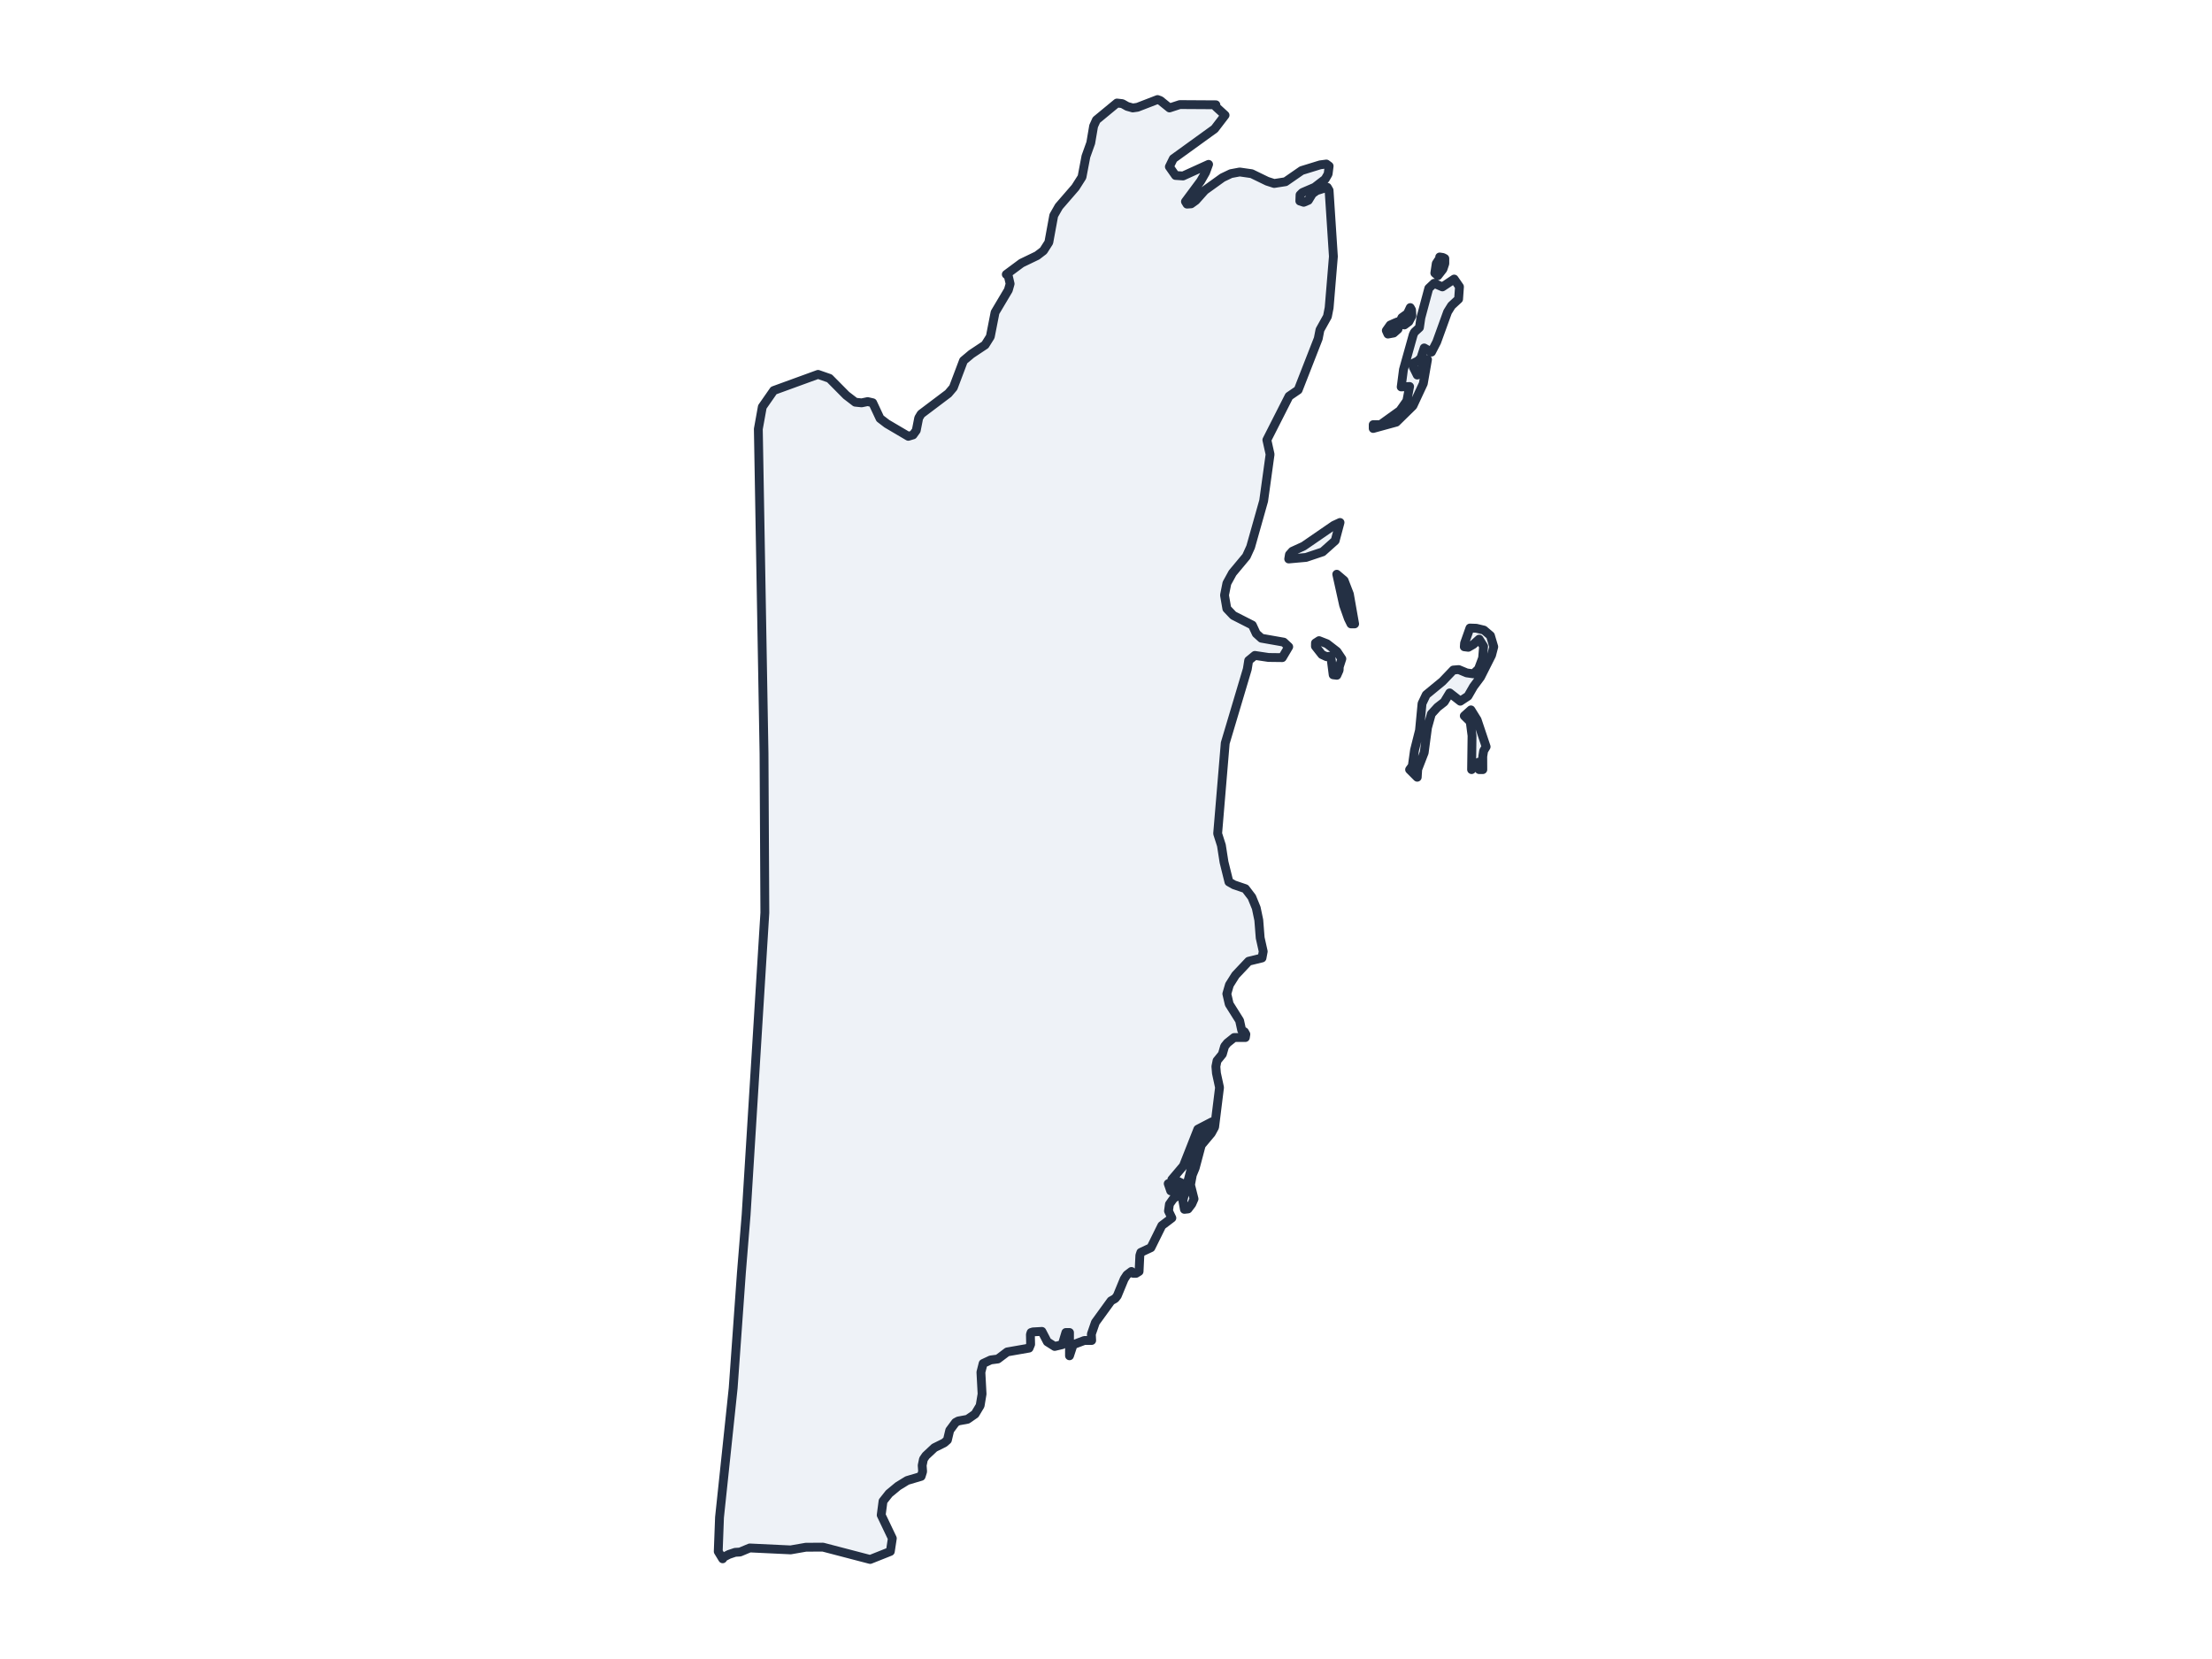
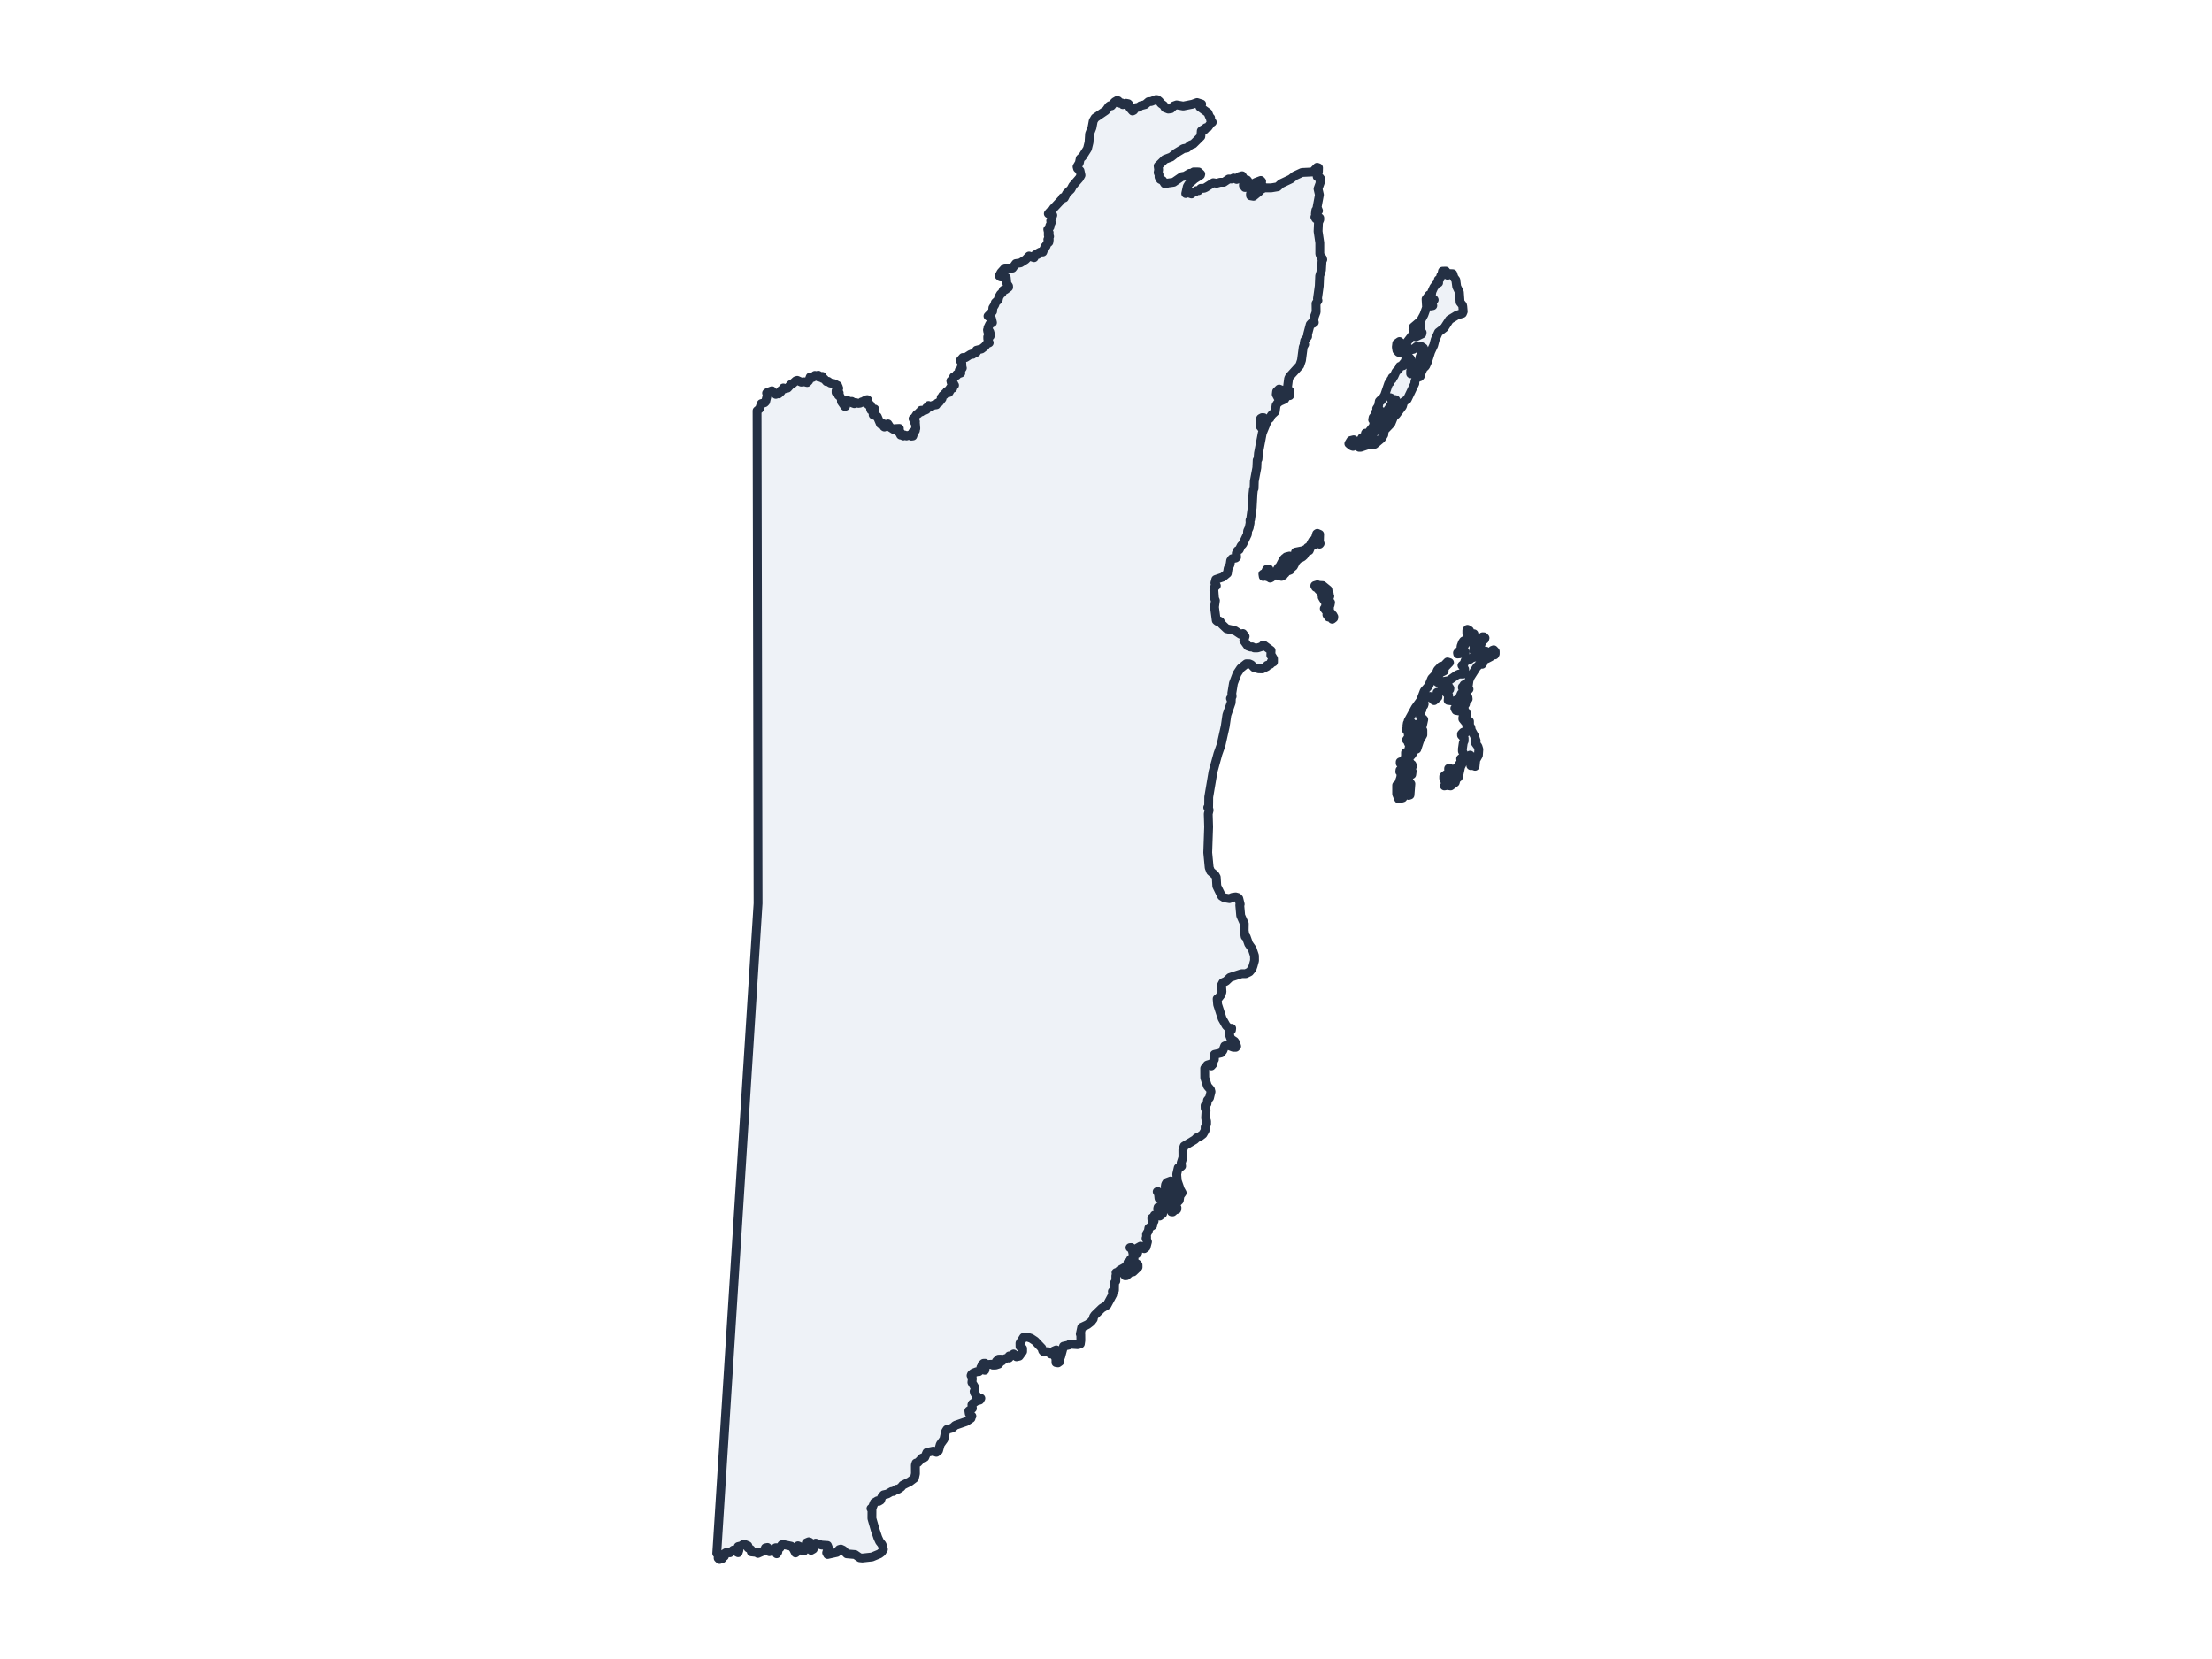
<svg xmlns="http://www.w3.org/2000/svg" viewBox="0 0 400 300" width="400" height="300">
-   <path d="M134.07 230.13 L134.92 219.7 L138.31 165.06 L138.16 136.27 L137.13 77.58 L137.85 73.58 L139.91 70.62 L147.93 67.7 L150.0 68.42 L153.03 71.48 L154.66 72.73 L155.81 72.85 L156.9 72.62 L157.81 72.83 L159.14 75.67 L160.38 76.62 L164.25 78.9 L165.11 78.64 L165.69 77.83 L166.13 75.59 L166.56 74.87 L171.48 71.16 L172.39 70.09 L174.23 65.22 L175.66 64.02 L178.14 62.37 L179.08 60.87 L179.94 56.49 L182.34 52.45 L182.66 51.32 L182.33 49.91 L181.97 49.62 L184.72 47.58 L187.54 46.22 L188.69 45.34 L189.66 43.82 L190.55 38.97 L191.48 37.34 L194.46 33.9 L195.66 32.01 L196.37 28.28 L197.24 25.85 L197.76 22.8 L198.26 21.7 L201.98 18.63 L202.95 18.74 L203.84 19.24 L204.84 19.52 L205.69 19.4 L209.32 18.0 L209.82 18.18 L211.48 19.52 L213.35 18.91 L219.87 18.95 L219.87 19.31 L221.53 20.83 L219.64 23.3 L212.17 28.7 L211.46 30.15 L212.57 31.73 L213.93 31.82 L218.55 29.72 L218.01 31.19 L217.11 32.76 L214.37 36.45 L214.65 36.91 L215.39 36.86 L216.24 36.25 L217.87 34.42 L221.07 32.12 L222.58 31.4 L224.18 31.1 L226.34 31.41 L229.14 32.77 L230.41 33.18 L232.46 32.86 L235.38 30.84 L238.72 29.81 L239.85 29.66 L240.35 30.03 L240.17 31.46 L239.63 32.4 L237.72 33.87 L235.51 34.82 L235.09 35.24 L235.05 36.35 L235.75 36.58 L236.59 36.23 L237.32 35.03 L238.1 34.47 L240.02 33.87 L240.34 34.42 L241.12 46.38 L240.35 55.65 L240.04 57.23 L238.69 59.65 L238.38 61.23 L234.75 70.52 L233.1 71.65 L229.09 79.55 L229.67 82.16 L228.51 90.56 L226.15 98.92 L225.38 100.61 L222.88 103.61 L221.86 105.47 L221.43 107.63 L221.85 110.06 L223.02 111.29 L226.46 113.04 L227.17 114.57 L228.1 115.41 L232.14 116.12 L233.04 116.96 L231.88 118.92 L229.39 118.89 L226.92 118.52 L225.8 119.44 L225.55 121.0 L221.56 134.38 L220.19 150.74 L220.87 152.87 L221.34 155.89 L222.23 159.48 L223.14 160.0 L225.2 160.7 L226.37 162.23 L227.17 164.19 L227.63 166.39 L227.88 169.59 L228.43 172.05 L228.21 173.23 L225.8 173.82 L223.43 176.33 L222.32 178.09 L221.85 179.71 L222.28 181.57 L224.16 184.56 L224.54 186.3 L225.04 186.58 L225.29 187.03 L225.2 187.62 L223.17 187.62 L221.94 188.6 L221.45 189.21 L221.04 190.63 L220.08 191.81 L219.87 192.86 L219.97 194.07 L220.53 196.65 L219.64 203.82 L219.04 204.92 L217.23 207.08 L216.13 211.21 L215.61 212.47 L215.28 214.25 L215.92 216.8 L215.51 217.73 L214.83 218.62 L214.18 218.69 L213.89 217.11 L216.91 205.62 L218.53 203.89 L219.15 202.87 L216.61 204.19 L214.0 210.82 L211.91 213.29 L212.54 213.39 L213.89 214.04 L212.73 214.52 L211.25 214.04 L211.7 215.35 L213.22 215.42 L213.22 216.05 L212.19 216.74 L211.47 217.76 L211.3 218.98 L211.91 220.25 L210.09 221.63 L208.12 225.62 L206.3 226.47 L206.12 227.02 L205.98 229.92 L205.43 230.26 L204.92 230.26 L204.6 230.1 L204.6 229.92 L203.78 230.54 L203.29 231.29 L202.04 234.32 L201.66 234.81 L200.91 235.24 L198.08 239.14 L197.35 241.25 L197.41 242.4 L196.09 242.4 L194.06 243.16 L193.4 245.17 L193.4 240.96 L192.74 240.96 L192.08 243.16 L190.72 243.48 L189.39 242.64 L188.41 240.76 L186.8 240.85 L186.45 240.96 L186.33 241.32 L186.37 243.1 L186.09 243.78 L182.14 244.47 L180.44 245.75 L179.15 245.92 L177.78 246.56 L177.38 248.14 L177.59 252.07 L177.24 254.18 L176.32 255.71 L174.96 256.65 L173.28 256.96 L172.79 257.23 L171.74 258.65 L171.32 260.41 L170.73 260.92 L168.97 261.79 L167.42 263.24 L166.99 263.87 L166.76 264.99 L166.84 266.11 L166.57 266.97 L164.05 267.72 L162.39 268.74 L160.77 270.08 L159.68 271.46 L159.35 273.97 L161.36 278.18 L161.0 280.55 L157.35 282.0 L148.81 279.77 L145.72 279.79 L142.97 280.27 L135.58 279.92 L133.81 280.66 L132.94 280.71 L131.81 281.09 L130.9 281.56 L130.68 281.88 L129.88 280.56 L130.11 274.39 L132.58 251.01 L134.07 230.13 Z M264.79 129.45 L265.99 128.37 L267.11 130.17 L268.74 135.03 L268.29 135.78 L268.13 136.78 L268.14 139.17 L267.48 139.17 L267.48 137.79 L266.56 138.25 L266.11 139.17 L266.19 133.04 L265.86 130.5 L264.79 129.45 Z M265.81 113.57 L266.96 113.61 L268.34 113.94 L269.52 114.94 L270.12 116.96 L269.72 118.49 L267.73 122.44 L266.45 124.16 L265.46 125.88 L264.07 126.8 L262.15 125.3 L261.16 126.94 L259.94 127.89 L258.83 129.11 L258.14 131.58 L257.54 136.1 L256.37 139.12 L256.28 140.55 L254.9 139.17 L255.39 138.5 L255.79 135.64 L256.69 132.07 L257.15 127.22 L257.91 125.63 L260.83 123.23 L262.81 121.16 L263.78 121.08 L265.22 121.68 L266.43 121.85 L267.36 120.97 L268.1 118.99 L268.28 116.87 L267.48 115.58 L266.41 116.54 L265.52 117.05 L264.79 116.96 L264.84 116.31 L265.81 113.57 Z M241.73 103.84 L243.06 104.97 L244.01 107.43 L244.96 112.82 L244.3 112.82 L243.82 111.84 L242.97 109.44 L241.73 103.84 Z M233.7 99.69 L235.73 98.76 L241.2 95.0 L242.32 94.48 L241.44 97.77 L239.18 99.79 L236.17 100.8 L233.04 101.08 L233.17 100.29 L233.7 99.69 Z M257.54 65.0 L258.14 65.0 L257.38 69.36 L255.5 73.39 L252.49 76.34 L248.32 77.48 L248.32 76.79 L249.63 76.79 L253.15 74.26 L254.4 72.49 L254.9 69.89 L253.38 69.97 L253.79 66.83 L255.56 60.51 L255.77 60.07 L256.68 59.23 L256.94 57.45 L258.37 52.13 L259.32 51.23 L260.83 51.88 L262.96 50.46 L263.92 51.85 L263.76 54.09 L262.48 55.27 L261.77 56.41 L259.8 61.85 L258.86 63.67 L257.54 62.92 L256.94 64.74 L256.38 65.28 L255.56 65.69 L255.56 66.37 L256.28 67.82 L257.18 66.49 L257.54 65.0 Z M239.96 116.41 L241.76 117.8 L242.65 119.13 L242.18 120.58 L242.16 121.19 L241.75 122.11 L241.08 122.03 L240.65 118.65 L239.88 118.75 L239.04 118.36 L237.87 116.87 L237.88 116.27 L238.53 115.85 L239.96 116.41 Z M252.17 58.43 L252.73 58.2 L253.02 58.48 L252.8 59.53 L252.02 60.22 L250.98 60.41 L250.69 59.77 L251.39 58.78 L252.17 58.43 Z M255.02 55.62 L255.25 56.03 L255.32 57.11 L254.76 58.17 L253.96 58.76 L253.62 58.69 L253.34 57.78 L253.51 57.43 L254.51 56.71 L255.02 55.62 Z M260.92 46.56 L261.27 46.74 L261.27 47.67 L260.93 48.68 L260.01 49.86 L259.46 49.38 L259.72 47.65 L260.11 47.05 L260.41 47.29 L260.34 46.47 L260.92 46.56 Z" fill="#eef2f7" stroke="#243044" stroke-width="1.6" stroke-linejoin="round" fill-rule="evenodd" />
+   <path d="M265.45 126.1 L264.97 126.35 L264.73 126.35 L264.48 126.1 L264.24 126.11 L264.05 126.73 L263.48 127.33 L263.56 127.74 L263.08 128.08 L263.28 128.46 L263.76 128.55 L264.33 128.3 L264.53 128.85 L264.45 128.93 L264.69 129.09 L264.69 129.69 L264.53 129.77 L264.53 130.02 L265.41 131.12 L265.25 131.45 L265.25 132.3 L265.13 132.42 L264.57 132.42 L264.29 132.72 L264.29 132.97 L264.77 133.48 L264.77 133.98 L264.61 134.32 L264.45 135.42 L264.45 135.84 L264.77 136.51 L264.61 136.85 L264.13 137.19 L264.2 137.77 L263.89 138.2 L263.73 138.7 L263.81 139.04 L263.69 139.17 L263.12 139.0 L262.8 139.34 L262.15 138.91 L261.96 138.96 L261.96 139.21 L262.2 139.55 L262.12 139.8 L262.52 140.05 L262.48 140.18 L262.12 140.13 L262.12 140.73 L262.0 140.77 L261.64 140.39 L261.64 140.14 L261.43 140.09 L261.07 140.39 L261.07 140.81 L261.19 141.1 L262.0 141.1 L262.44 141.57 L262.44 141.74 L262.0 141.86 L261.6 141.69 L261.19 142.12 L261.68 142.03 L262.32 142.12 L263.16 141.49 L263.32 140.9 L263.72 140.56 L264.12 138.7 L264.89 137.14 L265.53 137.06 L265.85 136.55 L266.37 137.02 L266.62 137.61 L266.26 137.56 L266.06 137.78 L265.97 138.45 L266.33 138.41 L266.74 138.57 L266.86 137.44 L267.34 136.59 L267.42 135.5 L267.26 134.99 L266.78 134.32 L266.94 133.98 L266.62 133.05 L266.06 132.04 L265.97 131.54 L265.73 131.2 L265.73 130.44 L265.41 130.19 L265.25 129.77 L265.17 128.93 L264.77 128.34 L264.77 127.5 L265.01 127.33 L265.09 126.9 L265.49 126.4 L265.45 126.1 Z M266.5 115.57 L266.38 115.53 L266.62 115.02 L266.54 114.6 L265.93 114.55 L265.73 114.34 L265.73 114.01 L265.37 113.8 L265.25 114.0 L265.25 114.52 L265.41 115.36 L265.25 115.61 L264.65 115.91 L264.45 116.2 L264.2 116.88 L264.2 117.38 L263.56 118.05 L263.6 118.26 L263.97 118.22 L264.25 117.93 L264.93 118.06 L264.93 117.8 L264.69 117.63 L264.69 116.88 L265.53 115.74 L265.69 115.74 L266.17 116.07 L266.73 116.24 L266.78 116.62 L266.54 116.96 L266.53 117.8 L266.82 117.93 L267.14 117.84 L267.5 118.65 L266.18 118.94 L265.77 119.27 L265.21 119.44 L265.05 119.36 L264.93 119.48 L264.77 119.99 L264.37 120.33 L264.85 121.0 L264.84 121.68 L264.57 121.89 L263.84 121.89 L263.44 122.06 L262.0 123.07 L259.99 123.41 L259.63 123.11 L259.63 122.86 L259.87 122.69 L260.39 121.72 L261.15 121.34 L261.15 121.0 L260.75 120.75 L261.19 120.79 L262.12 119.82 L261.75 119.7 L261.03 120.45 L260.59 120.5 L259.95 121.17 L259.62 121.93 L258.9 122.69 L258.34 124.04 L257.54 124.96 L256.9 126.65 L255.94 127.99 L254.64 130.36 L254.85 130.57 L255.29 130.7 L254.61 130.66 L254.49 130.78 L254.41 131.29 L254.57 131.54 L254.33 131.87 L254.36 132.09 L254.77 132.17 L254.97 131.88 L254.97 131.45 L255.17 131.08 L255.41 131.07 L255.45 131.37 L255.57 131.41 L256.21 130.99 L256.33 131.37 L256.01 131.54 L256.01 131.87 L256.29 132.0 L256.49 132.3 L256.57 132.89 L256.29 133.1 L255.97 133.1 L255.65 132.84 L255.01 132.76 L254.76 132.51 L254.64 132.55 L254.69 133.1 L255.25 133.01 L255.53 133.14 L254.77 133.19 L254.33 133.81 L255.81 133.6 L256.17 134.15 L256.05 134.28 L255.81 134.19 L255.49 134.28 L255.17 133.94 L254.77 133.94 L254.65 134.32 L254.84 134.7 L255.05 134.83 L255.05 135.08 L254.81 135.25 L254.81 135.84 L254.61 136.13 L254.45 135.96 L254.16 136.09 L254.16 137.19 L253.84 137.35 L253.8 137.57 L253.2 137.78 L253.2 138.03 L253.52 138.2 L253.64 139.08 L254.24 139.21 L253.16 139.25 L253.12 139.55 L253.28 139.71 L253.36 140.13 L253.28 140.64 L252.88 141.82 L252.56 141.99 L252.56 143.59 L252.92 144.48 L253.68 144.27 L253.6 143.93 L253.28 143.51 L253.2 142.92 L253.36 142.67 L253.32 141.78 L253.48 141.95 L253.8 141.95 L254.29 142.2 L254.48 142.41 L254.41 143.34 L254.64 143.51 L254.73 143.84 L254.97 143.76 L255.13 141.74 L254.57 140.9 L254.69 140.17 L254.52 140.18 L254.09 140.56 L253.56 141.36 L253.44 141.31 L253.44 140.73 L253.72 139.75 L254.13 139.84 L254.45 139.67 L254.41 139.88 L254.61 140.01 L254.93 139.92 L255.17 140.1 L255.29 140.05 L255.37 139.46 L254.97 139.3 L254.77 138.75 L254.25 138.7 L254.16 138.45 L254.28 138.32 L254.36 138.41 L254.84 138.32 L255.09 138.57 L255.45 138.53 L255.33 138.24 L255.08 138.24 L254.81 138.03 L254.97 137.86 L254.73 137.35 L254.81 136.85 L255.21 136.6 L255.61 136.01 L255.69 135.67 L255.53 135.33 L255.89 135.29 L256.21 135.46 L256.73 133.89 L257.3 132.89 L257.3 132.05 L257.06 131.71 L257.06 131.46 L257.22 131.21 L257.46 130.11 L257.34 129.98 L257.18 130.23 L257.06 130.11 L256.82 129.52 L256.81 128.76 L257.14 128.34 L257.06 127.92 L257.46 127.58 L257.54 127.33 L257.46 126.57 L258.14 126.02 L258.62 125.94 L259.19 126.1 L259.31 126.4 L259.14 126.56 L259.34 126.69 L260.03 126.06 L260.03 125.56 L259.86 125.22 L260.39 125.09 L260.71 124.75 L261.43 124.59 L261.84 124.17 L262.0 124.17 L262.19 124.46 L262.16 124.67 L261.68 124.67 L261.48 124.96 L261.47 125.22 L261.96 125.72 L261.87 126.65 L262.96 126.78 L263.81 126.4 L264.24 125.43 L264.97 125.17 L265.65 124.63 L265.37 124.33 L264.97 124.33 L264.65 124.5 L264.45 124.38 L264.45 124.21 L264.69 124.04 L264.73 123.83 L264.97 124.24 L265.29 124.25 L265.49 124.12 L265.65 123.02 L265.89 122.43 L267.01 120.67 L267.54 120.12 L268.02 120.12 L268.22 119.82 L268.06 119.32 L268.26 119.11 L268.58 119.02 L268.9 119.11 L269.55 118.77 L269.79 118.43 L270.28 118.44 L270.39 118.23 L270.39 117.8 L270.11 117.5 L269.87 117.59 L269.47 118.1 L269.22 118.1 L268.98 118.35 L268.74 117.76 L267.94 117.67 L267.86 117.75 L267.5 117.21 L267.3 117.16 L267.18 116.96 L267.82 116.54 L267.98 115.94 L268.46 115.61 L268.54 115.36 L268.34 115.15 L268.1 115.14 L267.62 115.65 L267.06 115.91 L266.73 115.91 L266.5 115.57 Z M240.8 110.95 L240.19 110.94 L239.94 111.17 L240.19 111.28 L240.21 111.58 L240.49 111.56 L240.65 111.4 L240.6 111.6 L240.78 111.41 L240.66 111.56 L240.9 111.97 L241.17 111.76 L241.2 111.53 L241.03 111.22 L240.78 111.15 L240.8 110.95 Z M240.52 109.39 L240.61 108.93 L240.32 109.4 L240.37 109.0 L240.04 109.04 L239.71 109.49 L239.63 109.93 L239.47 110.04 L239.84 110.52 L240.32 110.66 L239.97 110.83 L240.53 110.64 L240.44 110.43 L240.23 110.55 L240.38 110.47 L240.4 109.87 L240.3 109.76 L240.02 110.02 L240.52 109.39 Z M238.51 105.84 L238.23 105.74 L237.76 105.88 L237.76 105.97 L237.94 106.03 L237.9 106.19 L238.29 106.27 L238.35 106.54 L238.79 106.99 L239.16 107.84 L239.09 107.97 L239.28 107.95 L239.18 108.13 L239.56 108.74 L240.24 108.99 L240.34 108.87 L240.29 108.58 L239.97 108.42 L239.79 108.14 L240.26 108.37 L240.47 107.81 L240.18 107.78 L240.36 107.34 L240.18 107.07 L240.13 106.64 L239.19 105.88 L238.51 105.84 Z M229.46 102.9 L229.05 102.97 L228.74 103.64 L228.37 103.8 L228.44 104.24 L228.73 104.18 L228.77 103.88 L229.01 103.94 L229.15 103.5 L229.29 103.67 L229.26 103.98 L229.41 103.97 L229.2 104.3 L229.52 104.04 L229.49 103.66 L229.6 104.02 L229.4 104.3 L229.69 104.54 L229.91 104.43 L229.82 103.81 L229.55 103.66 L229.71 103.29 L229.54 103.25 L229.46 102.9 Z M238.58 98.07 L238.63 96.63 L238.21 96.45 L238.09 96.53 L237.81 97.5 L237.35 97.81 L236.77 98.88 L236.45 99.0 L236.41 99.2 L235.58 99.58 L234.27 99.84 L234.19 100.62 L233.83 100.83 L233.55 100.81 L233.18 100.55 L232.58 100.7 L232.55 100.86 L232.32 100.91 L232.06 101.19 L231.34 102.56 L231.18 102.62 L230.78 103.32 L229.97 103.77 L229.93 104.16 L230.11 104.2 L230.57 103.91 L231.73 104.22 L232.1 104.02 L232.08 103.74 L232.17 103.66 L232.27 103.79 L232.42 103.66 L232.29 103.21 L232.29 102.13 L232.46 101.95 L232.52 101.59 L232.84 101.45 L233.04 100.99 L233.43 101.09 L233.62 101.56 L233.96 101.51 L234.13 101.58 L234.15 101.75 L233.82 101.97 L233.83 102.13 L233.48 102.03 L232.96 102.47 L232.93 102.62 L232.55 102.77 L232.54 103.01 L232.88 103.05 L233.01 103.21 L233.31 103.09 L233.22 102.72 L233.41 102.8 L233.9 102.39 L234.32 101.56 L234.96 100.86 L235.08 100.94 L235.52 100.7 L235.84 100.41 L236.15 99.82 L236.75 99.56 L237.1 98.7 L237.77 98.48 L238.09 98.19 L238.39 98.16 L238.62 98.4 L238.72 98.29 L238.58 98.07 Z M261.45 49.03 L260.85 49.05 L260.78 49.38 L260.86 49.44 L261.01 49.3 L261.13 49.4 L261.1 49.58 L260.75 49.65 L260.55 49.84 L260.43 50.36 L260.09 50.59 L260.15 51.14 L259.75 51.34 L259.28 51.97 L258.93 52.74 L258.79 53.68 L258.96 54.07 L259.12 54.18 L259.28 54.11 L259.35 54.23 L259.23 54.35 L258.81 54.31 L258.7 54.97 L258.72 55.15 L258.96 55.17 L259.04 55.02 L259.1 55.27 L258.8 55.33 L258.45 54.8 L258.7 54.01 L258.66 53.42 L258.43 53.33 L257.88 54.08 L257.97 55.59 L257.49 56.92 L256.89 58.02 L255.57 59.14 L255.51 59.61 L255.64 59.81 L256.14 59.89 L256.53 59.06 L256.92 58.79 L256.85 59.24 L256.52 59.88 L256.66 60.06 L257.17 60.13 L257.12 60.39 L256.06 60.9 L255.85 60.61 L255.45 60.52 L254.13 62.26 L254.1 62.56 L253.78 62.27 L253.33 62.3 L253.3 61.99 L253.07 61.76 L252.58 62.1 L252.5 62.75 L252.6 63.37 L252.9 63.7 L253.16 63.77 L253.42 63.61 L253.45 63.87 L253.89 63.62 L254.04 63.78 L254.21 63.72 L254.67 62.88 L254.89 63.25 L255.14 63.26 L255.59 63.16 L256.13 62.69 L256.3 62.68 L256.54 63.03 L257.01 62.65 L257.41 62.91 L257.5 63.17 L257.17 63.62 L256.78 64.54 L256.68 65.28 L256.03 65.86 L256.44 66.3 L255.73 66.49 L255.49 66.72 L255.68 67.03 L255.38 67.08 L255.09 67.59 L255.09 67.06 L255.34 66.77 L255.2 66.25 L254.97 66.12 L255.26 65.76 L255.08 64.89 L254.92 64.71 L254.62 64.71 L254.13 65.19 L254.15 65.59 L254.52 65.73 L254.42 65.89 L254.21 65.87 L253.95 65.54 L253.65 65.89 L253.73 66.14 L253.13 66.25 L252.99 66.65 L252.43 67.25 L252.07 68.05 L251.75 68.25 L251.76 68.58 L251.63 68.54 L251.51 68.67 L251.35 69.18 L251.11 69.34 L250.39 71.45 L249.79 72.42 L249.62 72.34 L249.42 72.55 L249.27 73.39 L248.94 73.89 L249.03 74.31 L248.7 74.65 L248.78 74.9 L248.3 75.49 L248.22 75.91 L248.59 75.87 L249.02 74.98 L249.34 74.82 L249.35 74.4 L249.55 74.19 L249.58 74.48 L249.34 74.98 L249.43 75.24 L248.94 75.49 L248.98 75.7 L249.42 75.74 L249.26 76.34 L249.06 76.55 L248.94 76.51 L248.94 76.33 L249.18 76.08 L249.14 75.79 L248.82 75.79 L248.7 75.91 L248.46 76.42 L248.54 76.67 L248.38 76.84 L248.38 77.18 L248.5 77.3 L248.7 77.18 L248.82 76.8 L249.14 76.88 L249.51 76.67 L249.9 74.9 L249.99 74.9 L249.91 75.24 L250.11 75.28 L250.55 74.9 L250.63 74.56 L251.35 73.55 L251.35 73.39 L251.76 73.13 L251.92 72.71 L251.39 71.91 L251.68 72.04 L251.71 72.25 L251.95 72.25 L252.04 72.5 L252.28 72.25 L252.4 72.29 L252.23 72.62 L252.23 72.8 L252.48 73.05 L252.24 73.3 L252.32 73.55 L252.04 73.68 L251.84 73.98 L251.88 74.27 L252.28 74.27 L252.4 74.4 L252.28 74.52 L251.72 74.44 L251.67 74.9 L251.43 74.99 L251.43 75.24 L251.6 75.49 L251.19 75.91 L251.35 76.16 L251.15 76.38 L250.91 76.46 L250.67 76.21 L250.43 76.29 L250.07 76.59 L250.19 76.8 L250.39 76.84 L250.27 76.97 L249.95 76.88 L249.62 77.39 L249.38 77.56 L249.22 77.47 L249.02 77.6 L248.9 77.89 L248.42 78.15 L248.18 78.23 L248.06 77.94 L248.22 77.43 L248.1 77.39 L247.7 77.9 L247.61 78.57 L248.38 79.2 L248.46 79.71 L248.02 79.83 L247.55 79.7 L247.62 79.05 L246.92 78.33 L246.83 78.85 L247.25 79.06 L247.27 79.24 L246.65 79.45 L246.52 79.41 L246.48 79.17 L246.29 79.13 L246.18 79.4 L245.52 79.95 L245.29 79.93 L244.79 79.53 L244.26 79.66 L243.91 80.23 L244.4 80.63 L244.67 80.72 L245.04 80.53 L245.33 80.64 L245.5 80.45 L245.77 80.89 L246.04 80.89 L247.61 80.37 L247.81 80.46 L248.58 80.34 L249.79 79.32 L250.23 78.61 L250.31 77.85 L251.52 76.59 L252.07 75.24 L252.44 75.02 L253.6 73.47 L253.84 72.63 L254.48 72.21 L255.85 69.34 L255.85 69.0 L256.09 68.41 L256.29 68.2 L256.71 68.15 L256.84 68.01 L256.85 67.75 L257.35 66.62 L257.79 66.2 L258.13 65.44 L258.71 63.62 L259.26 62.44 L259.53 61.41 L260.12 60.09 L261.18 59.27 L262.12 57.81 L263.5 56.97 L264.46 56.68 L264.6 56.34 L264.52 55.43 L264.47 55.19 L264.03 54.64 L263.9 52.82 L263.42 51.83 L263.26 50.63 L262.92 50.17 L262.71 49.5 L262.06 49.47 L261.77 49.78 L261.45 49.03 Z M217.3 18.82 L216.47 18.55 L215.64 18.85 L213.97 19.18 L212.77 18.97 L212.27 19.15 L211.74 19.67 L211.26 19.73 L210.68 19.5 L210.43 19.06 L209.93 18.71 L209.67 18.34 L209.29 18.03 L209.06 18.0 L208.18 18.36 L207.68 18.4 L207.09 18.91 L206.25 19.13 L205.93 19.38 L205.33 19.49 L205.02 19.96 L204.8 20.07 L204.27 19.45 L204.17 18.91 L204.02 18.76 L203.61 18.68 L203.04 18.93 L202.82 18.61 L202.36 18.66 L202.21 18.23 L202.02 18.17 L201.56 18.44 L201.0 19.14 L200.72 19.1 L200.52 19.24 L200.0 19.98 L198.02 21.33 L197.69 21.89 L197.47 23.08 L197.03 24.21 L196.93 25.74 L196.65 26.89 L195.75 28.32 L195.34 28.68 L195.18 29.46 L194.77 30.15 L194.85 30.46 L195.3 30.86 L195.48 31.69 L195.18 32.23 L193.99 33.6 L193.66 34.22 L192.89 34.96 L192.46 35.79 L192.16 35.74 L191.99 36.07 L190.45 37.72 L190.23 38.17 L189.91 38.25 L189.57 38.64 L189.97 38.76 L190.24 38.69 L190.38 38.93 L190.0 39.93 L190.11 40.25 L189.84 40.82 L189.87 41.04 L189.47 41.48 L189.56 41.91 L189.72 42.07 L189.56 42.24 L189.57 42.59 L189.8 42.77 L189.48 43.31 L189.73 43.35 L189.67 43.8 L189.27 44.15 L189.17 44.51 L188.92 44.65 L188.96 44.9 L188.75 45.08 L188.58 45.57 L188.07 45.59 L187.76 45.76 L187.64 46.03 L187.24 46.05 L186.98 46.31 L186.99 46.6 L186.09 46.3 L185.45 46.96 L184.52 47.54 L183.68 47.67 L183.1 48.48 L181.72 48.48 L181.01 49.27 L180.69 49.88 L180.93 50.07 L181.96 50.18 L182.07 51.29 L182.38 51.73 L182.39 51.95 L181.81 52.39 L181.44 52.46 L181.2 52.99 L180.93 53.19 L180.62 53.73 L180.51 54.22 L179.98 54.73 L179.9 55.09 L179.54 55.67 L179.49 56.31 L178.66 57.16 L179.3 57.63 L179.47 58.34 L178.96 58.62 L178.66 59.25 L178.76 59.48 L178.57 59.66 L178.62 59.96 L178.98 60.0 L179.13 60.55 L179.06 60.78 L178.61 60.91 L178.62 61.34 L178.88 61.99 L178.45 62.17 L178.1 62.63 L177.5 63.1 L176.58 63.33 L176.55 63.72 L176.24 63.72 L175.9 64.08 L175.71 64.01 L175.46 64.11 L174.61 64.66 L174.12 64.65 L173.64 65.2 L173.92 65.66 L173.95 66.19 L173.81 66.42 L174.02 66.55 L173.85 66.79 L173.46 66.97 L173.42 67.37 L173.75 67.45 L172.99 67.7 L173.01 67.89 L172.44 68.15 L172.31 68.61 L171.94 68.87 L172.01 69.18 L172.22 69.14 L172.21 69.44 L172.44 69.33 L172.27 69.65 L172.61 69.66 L172.31 69.85 L172.29 70.2 L172.14 70.27 L172.04 70.03 L171.88 70.08 L171.61 70.48 L171.74 70.75 L171.6 70.99 L171.48 71.01 L171.48 70.77 L171.21 70.76 L171.22 71.01 L170.9 71.11 L170.79 71.39 L170.46 71.53 L170.38 71.81 L170.2 71.9 L170.35 72.07 L169.81 72.76 L169.49 72.89 L169.32 73.2 L168.76 73.27 L168.37 73.54 L167.91 73.32 L167.93 73.56 L167.54 73.71 L167.53 74.07 L167.26 74.19 L166.55 74.19 L166.62 74.47 L166.25 74.53 L166.04 74.82 L165.79 74.9 L165.5 75.35 L165.47 75.62 L165.11 75.71 L165.3 75.81 L165.22 75.95 L165.54 76.23 L165.39 76.4 L165.53 76.5 L165.61 77.49 L165.5 77.59 L165.53 77.86 L165.02 78.18 L165.12 78.31 L165.25 78.27 L165.07 78.84 L164.78 78.87 L164.45 78.67 L163.92 78.84 L163.59 78.66 L163.35 78.84 L163.01 78.63 L162.86 78.68 L162.77 78.48 L162.86 78.22 L162.58 78.22 L162.45 77.8 L162.63 77.47 L161.85 77.51 L161.59 77.66 L160.95 77.25 L160.57 76.65 L160.42 76.7 L160.22 77.07 L159.93 77.22 L159.84 77.16 L159.92 76.81 L159.74 76.62 L159.22 76.68 L158.64 75.32 L157.89 75.01 L158.24 74.77 L158.19 73.96 L157.9 73.95 L157.68 74.26 L157.5 74.16 L157.43 73.95 L157.62 73.66 L157.36 73.2 L156.99 73.18 L156.85 73.03 L156.95 72.36 L156.83 72.26 L156.57 72.31 L156.44 72.6 L156.25 72.5 L156.03 72.75 L155.84 72.67 L155.53 72.9 L155.22 72.94 L154.7 72.79 L154.49 72.99 L154.13 72.86 L154.04 72.58 L153.9 72.7 L153.86 72.58 L153.42 72.66 L153.36 72.46 L153.19 72.4 L153.0 72.54 L152.91 73.46 L152.78 73.5 L152.16 72.63 L152.16 72.23 L151.9 71.67 L151.62 71.49 L151.75 71.05 L151.19 70.97 L151.19 70.65 L151.54 70.48 L151.52 70.27 L151.67 70.2 L151.51 70.09 L151.59 69.96 L151.44 69.89 L151.49 69.73 L150.76 69.36 L150.14 69.26 L149.75 68.96 L149.46 69.0 L149.05 68.52 L148.75 68.43 L148.7 68.06 L148.45 68.29 L148.27 68.11 L148.04 68.19 L148.09 67.92 L147.97 67.85 L147.7 67.95 L147.36 67.88 L147.32 68.06 L146.91 68.28 L146.51 68.16 L146.25 68.86 L145.95 69.17 L145.48 69.04 L144.88 69.1 L144.17 68.78 L143.91 68.86 L143.34 69.38 L143.01 69.52 L142.43 70.17 L141.95 70.29 L141.65 70.15 L141.6 70.41 L141.27 70.56 L141.33 70.68 L141.17 70.65 L141.22 70.84 L140.81 71.22 L140.49 71.15 L140.29 71.31 L140.02 71.01 L139.7 70.95 L139.59 70.66 L138.77 70.97 L138.62 71.08 L138.76 71.36 L138.45 72.63 L138.26 72.82 L137.67 72.98 L137.34 73.91 L136.9 74.27 L137.08 163.37 L129.61 280.9 L129.89 281.06 L129.86 281.76 L130.11 282.0 L130.35 281.83 L130.58 281.85 L130.66 281.54 L130.99 281.43 L130.75 281.27 L130.73 281.12 L131.25 280.77 L131.99 280.79 L132.59 280.3 L133.47 280.78 L133.62 280.33 L133.48 279.67 L134.08 279.52 L134.49 279.21 L135.24 279.52 L135.28 279.91 L135.78 280.2 L135.86 280.63 L136.8 280.73 L137.05 280.91 L138.28 280.37 L138.4 279.91 L138.78 279.83 L139.04 280.14 L139.13 280.6 L139.96 280.22 L140.19 280.43 L140.44 280.97 L140.66 280.64 L140.22 280.12 L140.26 279.88 L141.05 279.89 L141.37 279.35 L141.58 279.29 L143.06 279.6 L143.46 280.04 L143.86 280.82 L144.02 280.7 L144.3 279.53 L144.54 279.63 L145.21 280.45 L145.38 280.47 L145.33 279.8 L145.79 279.58 L145.81 278.99 L146.25 278.8 L146.43 278.87 L146.54 279.11 L146.47 280.16 L146.67 280.35 L147.07 280.12 L147.32 279.21 L147.51 279.05 L148.56 279.4 L149.64 279.47 L149.79 279.86 L149.48 280.78 L149.65 281.1 L151.32 280.73 L151.76 280.2 L152.05 280.12 L152.49 280.32 L153.13 280.98 L154.63 281.11 L155.47 281.69 L155.93 281.74 L157.68 281.55 L159.03 280.99 L159.42 280.69 L159.75 280.17 L159.51 279.32 L159.06 278.75 L158.74 278.06 L158.26 276.64 L157.67 274.59 L157.68 272.93 L157.5 272.79 L157.74 272.63 L158.1 271.73 L158.66 271.39 L158.89 271.5 L159.24 271.29 L159.45 270.7 L159.78 270.31 L160.45 270.16 L161.23 269.71 L161.54 269.71 L162.12 269.3 L162.41 269.3 L162.96 268.93 L163.24 268.57 L164.53 267.93 L165.36 267.3 L165.54 266.5 L165.53 264.94 L165.64 264.57 L165.99 264.47 L166.74 263.66 L167.23 263.53 L167.6 262.66 L168.76 262.4 L169.32 262.63 L169.72 262.31 L170.03 261.19 L170.69 260.27 L171.0 258.86 L171.23 258.5 L172.2 258.24 L172.76 257.74 L174.7 257.07 L175.59 256.48 L175.61 256.2 L175.75 256.08 L175.27 255.62 L175.2 255.12 L175.84 254.68 L175.75 254.03 L175.83 253.85 L176.58 253.35 L177.18 253.18 L177.37 252.86 L176.88 252.77 L176.6 252.58 L176.58 252.37 L176.24 251.93 L176.15 251.62 L176.32 251.42 L176.31 250.93 L175.75 249.98 L175.83 249.34 L175.77 248.91 L175.6 248.74 L175.68 248.54 L175.98 248.29 L176.64 248.04 L177.02 248.03 L177.35 247.72 L177.38 247.25 L177.48 247.18 L177.74 247.7 L178.09 247.79 L178.16 247.44 L177.59 246.77 L177.86 246.53 L178.13 246.52 L178.24 246.77 L179.28 246.7 L179.51 246.86 L180.06 246.85 L180.6 246.67 L180.73 246.51 L180.66 246.36 L180.17 246.16 L180.57 245.78 L180.97 245.77 L181.22 246.11 L181.52 245.78 L182.27 245.52 L182.47 245.57 L182.59 245.42 L182.5 245.19 L182.88 245.18 L183.29 244.84 L183.81 245.35 L184.31 245.24 L184.92 244.4 L184.92 243.84 L184.45 243.5 L184.44 242.89 L185.09 241.84 L185.79 241.8 L186.44 242.01 L187.18 242.5 L188.4 243.78 L188.55 244.25 L188.77 244.49 L189.48 244.42 L190.02 244.85 L190.41 244.85 L190.55 244.67 L190.56 244.29 L191.01 244.1 L191.41 244.32 L191.28 244.68 L190.72 245.23 L190.95 245.66 L190.95 246.39 L191.32 246.45 L191.65 246.21 L191.67 245.87 L191.5 245.67 L191.81 245.34 L192.32 243.44 L193.28 243.23 L193.46 243.06 L194.91 243.16 L195.36 243.01 L195.45 242.39 L195.44 241.29 L195.35 241.23 L195.61 240.02 L196.65 239.53 L197.32 239.01 L197.69 238.52 L197.76 238.12 L197.98 237.8 L199.24 236.58 L200.19 236.0 L201.22 234.08 L201.15 233.54 L201.53 233.32 L201.55 231.95 L201.78 231.66 L201.78 230.71 L201.96 230.41 L201.81 230.13 L202.22 229.98 L202.47 229.69 L203.38 229.18 L203.4 230.12 L203.23 230.4 L203.46 230.7 L203.71 230.68 L204.5 230.0 L204.91 230.0 L205.8 229.15 L205.79 228.73 L205.63 228.56 L205.4 228.64 L205.3 229.01 L204.61 229.42 L204.58 229.23 L204.3 229.09 L204.12 228.77 L204.0 228.81 L203.95 228.67 L204.18 228.73 L204.72 228.37 L204.75 228.16 L204.52 227.99 L204.1 228.33 L203.96 228.31 L204.51 227.91 L204.43 227.73 L204.58 227.62 L204.9 227.82 L205.07 227.71 L205.06 227.53 L204.84 227.34 L204.9 226.73 L204.68 225.79 L204.33 225.61 L204.57 225.59 L204.85 225.89 L204.95 226.27 L205.58 226.73 L205.73 226.54 L205.63 225.7 L206.25 225.35 L206.27 225.47 L206.91 225.8 L207.24 225.54 L207.5 224.55 L207.24 223.93 L207.34 223.87 L207.32 223.17 L207.66 222.6 L207.75 222.06 L208.45 221.6 L208.45 221.17 L208.7 220.82 L208.55 220.58 L208.29 220.46 L208.29 220.26 L208.55 220.49 L208.69 220.42 L208.76 219.74 L209.34 219.74 L209.71 219.9 L210.24 219.49 L210.13 219.18 L209.65 219.12 L209.35 218.55 L209.41 218.31 L209.76 218.38 L209.9 218.21 L210.25 218.27 L210.54 217.86 L210.54 217.6 L210.95 217.37 L210.96 217.2 L210.56 216.85 L210.06 217.04 L209.58 216.71 L209.49 215.85 L209.26 215.49 L209.36 215.45 L209.58 215.68 L209.86 215.67 L209.98 215.84 L211.19 215.68 L211.41 215.93 L211.33 216.16 L211.46 216.33 L211.73 216.22 L211.93 216.0 L212.0 215.6 L211.8 215.29 L211.61 215.26 L211.51 214.81 L211.24 214.66 L210.88 214.76 L210.71 214.62 L210.78 214.17 L210.99 213.83 L211.7 213.56 L212.28 213.82 L212.47 214.19 L212.41 215.69 L212.31 215.86 L212.39 216.63 L211.73 217.81 L211.1 218.37 L211.2 218.6 L211.72 218.8 L211.83 219.13 L212.07 219.15 L212.45 218.81 L212.8 218.71 L212.84 218.4 L212.55 218.15 L212.47 217.62 L212.62 217.46 L212.86 217.46 L213.25 217.07 L213.37 216.24 L213.77 215.7 L213.44 215.11 L212.89 213.53 L212.79 212.33 L213.06 211.17 L213.35 211.14 L213.67 210.88 L213.59 210.3 L213.91 209.29 L213.9 207.93 L214.13 207.25 L216.07 206.09 L216.39 205.75 L216.84 205.61 L217.53 205.09 L217.93 204.39 L217.93 203.82 L218.19 203.27 L218.19 202.73 L218.01 202.19 L218.1 200.78 L217.93 200.42 L217.92 199.92 L218.26 199.59 L218.35 198.97 L218.72 198.52 L218.99 197.41 L218.9 197.05 L218.34 196.39 L217.86 194.89 L217.85 193.19 L218.32 192.59 L218.75 192.46 L218.77 192.63 L219.05 192.76 L219.31 192.47 L219.47 191.73 L219.6 191.6 L219.62 190.67 L220.81 190.4 L221.14 189.99 L221.46 189.15 L221.93 188.97 L223.03 189.39 L223.46 189.39 L223.63 189.21 L223.45 188.6 L223.25 188.3 L222.6 187.88 L222.36 187.24 L222.35 186.45 L222.69 186.28 L222.73 185.95 L222.21 185.94 L221.73 185.46 L221.01 184.19 L220.19 181.66 L220.1 180.62 L220.33 180.5 L220.83 179.85 L220.98 179.35 L220.9 178.12 L221.13 177.69 L221.71 177.43 L222.41 176.76 L224.5 176.08 L225.29 176.07 L225.96 175.74 L226.42 175.17 L226.61 174.63 L226.86 173.71 L226.85 172.81 L226.45 171.61 L225.81 170.7 L225.35 169.41 L225.16 169.34 L224.99 168.27 L225.01 167.03 L224.36 165.57 L224.19 163.65 L224.27 163.52 L224.02 162.5 L223.81 162.29 L223.45 162.19 L222.87 162.27 L222.33 162.51 L221.4 162.35 L220.92 162.05 L220.04 160.25 L219.94 158.64 L219.75 158.28 L218.92 157.56 L218.66 156.89 L218.4 154.18 L218.56 149.52 L218.49 147.17 L218.65 146.5 L218.57 146.16 L218.4 146.02 L218.56 145.88 L218.58 144.13 L219.35 139.56 L220.24 136.32 L220.81 134.71 L221.56 131.35 L221.86 129.28 L222.64 127.06 L222.67 126.42 L222.51 126.3 L222.81 125.93 L222.75 125.38 L223.05 123.55 L223.7 121.83 L224.35 120.85 L225.37 120.03 L225.93 120.04 L226.28 120.2 L226.77 120.71 L227.61 120.94 L228.27 120.95 L229.1 120.53 L229.13 120.31 L229.73 120.13 L229.88 119.65 L230.13 119.8 L230.29 119.72 L230.29 119.11 L229.95 118.55 L229.8 118.5 L229.85 117.62 L228.54 116.66 L228.4 116.65 L228.23 116.9 L227.4 117.16 L226.79 117.16 L226.44 116.97 L226.14 117.0 L225.63 116.82 L224.92 115.82 L225.16 115.07 L224.77 114.56 L224.3 114.69 L223.31 114.03 L221.81 113.69 L220.89 112.82 L220.65 112.37 L220.47 112.28 L220.13 112.35 L219.94 112.19 L219.62 109.76 L219.79 108.59 L219.62 108.19 L219.51 106.68 L219.68 106.03 L219.96 105.91 L219.69 105.41 L219.85 104.78 L221.13 104.35 L221.95 103.67 L222.09 102.79 L222.44 102.08 L222.54 101.38 L222.79 101.03 L223.46 100.9 L223.62 100.76 L223.56 100.05 L223.78 99.57 L224.1 99.4 L224.44 98.69 L224.73 98.4 L225.58 96.6 L225.61 96.03 L225.89 95.43 L226.06 94.55 L226.04 94.07 L226.15 93.93 L226.44 91.8 L226.58 89.26 L226.67 88.45 L226.78 88.34 L226.82 87.01 L227.28 84.56 L227.34 83.21 L227.49 83.03 L227.57 81.97 L228.26 78.33 L229.1 76.28 L228.88 76.08 L228.47 76.02 L228.18 76.2 L228.34 76.45 L228.56 76.52 L228.14 77.43 L228.11 77.2 L227.92 77.14 L227.88 75.87 L227.97 75.66 L228.23 75.52 L228.52 75.53 L228.87 75.96 L229.16 76.03 L229.65 75.62 L229.9 75.08 L230.6 74.43 L230.76 73.29 L231.0 72.92 L231.41 72.59 L232.32 72.19 L232.6 71.72 L232.86 71.55 L233.21 71.54 L233.21 71.28 L232.58 71.29 L232.0 71.85 L231.18 72.06 L230.79 71.32 L230.85 70.8 L231.31 70.35 L232.38 70.77 L232.6 71.19 L232.92 71.21 L233.23 70.85 L233.21 70.66 L232.87 70.47 L232.79 70.25 L233.02 68.46 L233.19 68.11 L235.04 66.07 L235.35 65.15 L235.67 62.72 L235.93 62.27 L235.84 62.1 L235.93 61.59 L236.46 60.86 L236.46 60.45 L236.93 58.67 L237.17 58.41 L237.43 58.49 L237.67 58.31 L237.58 57.97 L237.67 57.32 L238.0 56.43 L237.98 54.87 L238.33 54.34 L238.24 54.02 L238.56 51.71 L238.64 49.89 L238.96 48.86 L239.06 47.2 L239.2 46.94 L239.12 46.68 L238.92 46.59 L238.66 45.93 L238.66 43.92 L238.35 41.83 L238.42 40.24 L238.65 39.72 L238.65 39.41 L237.95 39.56 L237.77 39.25 L238.01 38.87 L237.86 38.69 L237.94 38.02 L238.01 37.94 L238.13 38.15 L238.43 38.12 L238.17 37.47 L238.59 35.23 L238.34 34.14 L238.74 33.03 L238.66 32.49 L238.84 32.35 L238.67 32.12 L238.19 31.95 L238.41 31.09 L238.43 30.34 L238.18 30.25 L237.36 31.1 L235.44 31.19 L234.15 31.79 L233.42 32.37 L231.65 33.21 L231.03 33.78 L229.89 33.97 L228.6 33.98 L227.77 34.44 L227.74 34.62 L226.68 35.49 L226.14 35.4 L226.12 35.07 L226.72 34.88 L227.01 34.65 L226.87 34.55 L226.61 34.64 L226.85 34.13 L227.0 34.06 L226.87 34.31 L227.08 34.48 L228.3 33.72 L228.3 33.56 L228.09 33.46 L227.34 33.8 L227.5 33.47 L228.15 32.8 L227.99 32.63 L227.09 32.97 L225.35 33.89 L225.11 33.9 L224.85 33.54 L224.88 33.16 L225.42 32.95 L225.66 32.72 L225.52 32.54 L225.01 32.45 L224.62 31.78 L224.03 31.95 L223.63 32.45 L223.06 32.19 L222.75 32.37 L222.19 32.37 L221.31 32.96 L220.66 32.96 L220.01 33.14 L219.4 33.04 L218.03 33.91 L217.71 34.05 L217.14 34.06 L216.75 34.47 L216.35 34.47 L216.09 34.73 L215.78 34.73 L215.47 35.07 L214.97 34.9 L214.82 34.72 L214.64 34.73 L214.42 35.0 L214.7 33.73 L214.97 33.28 L215.99 32.38 L217.09 31.67 L217.14 31.47 L216.74 31.1 L215.86 31.09 L215.46 31.34 L215.12 31.35 L214.26 31.85 L213.71 31.94 L212.23 32.96 L210.97 33.13 L210.84 33.27 L210.61 33.2 L210.25 32.64 L209.82 32.45 L209.59 32.02 L209.59 31.56 L209.43 31.21 L209.52 30.69 L209.43 30.01 L210.63 28.83 L211.79 28.39 L212.69 27.67 L213.99 26.88 L214.64 26.76 L215.26 26.23 L215.79 26.03 L217.15 24.68 L217.23 23.67 L217.53 23.45 L217.87 23.44 L218.04 23.1 L218.43 23.01 L218.99 22.24 L219.22 22.1 L218.91 21.65 L218.92 21.32 L218.77 21.24 L218.44 20.42 L216.97 19.35 L217.3 18.82 Z" fill="#eef2f7" stroke="#243044" stroke-width="1.6" stroke-linejoin="round" fill-rule="evenodd" />
</svg>
